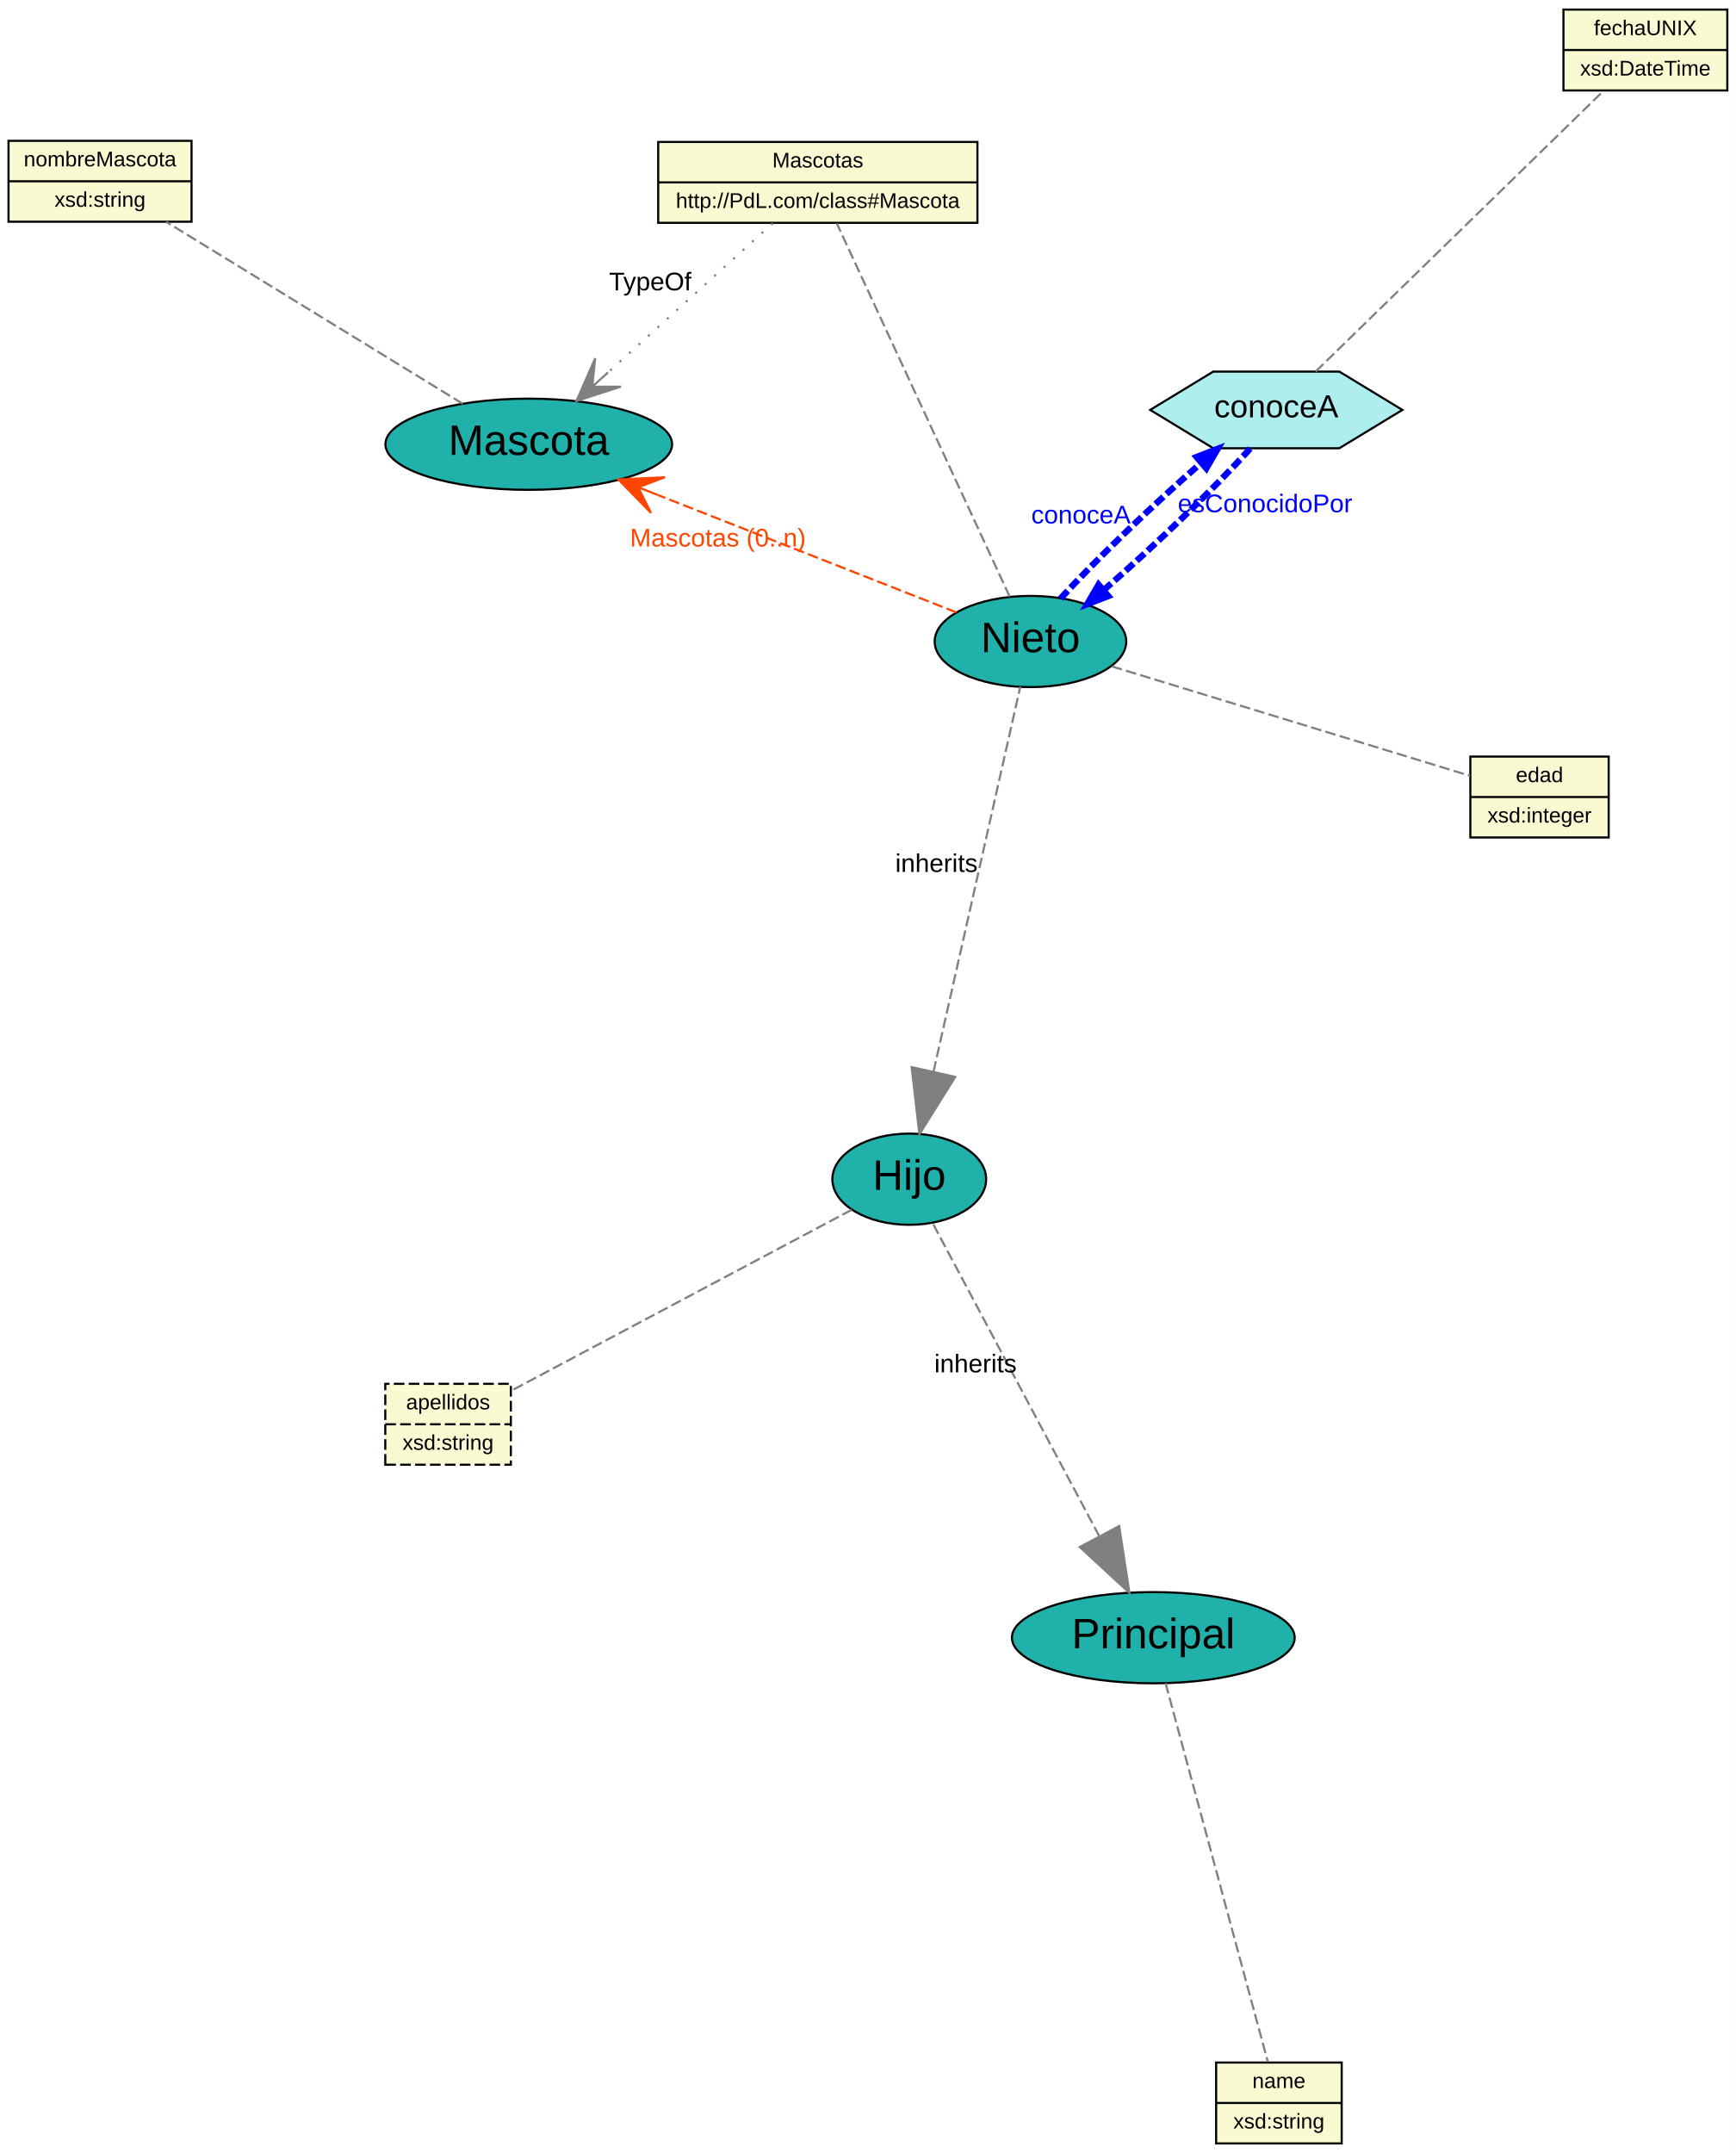
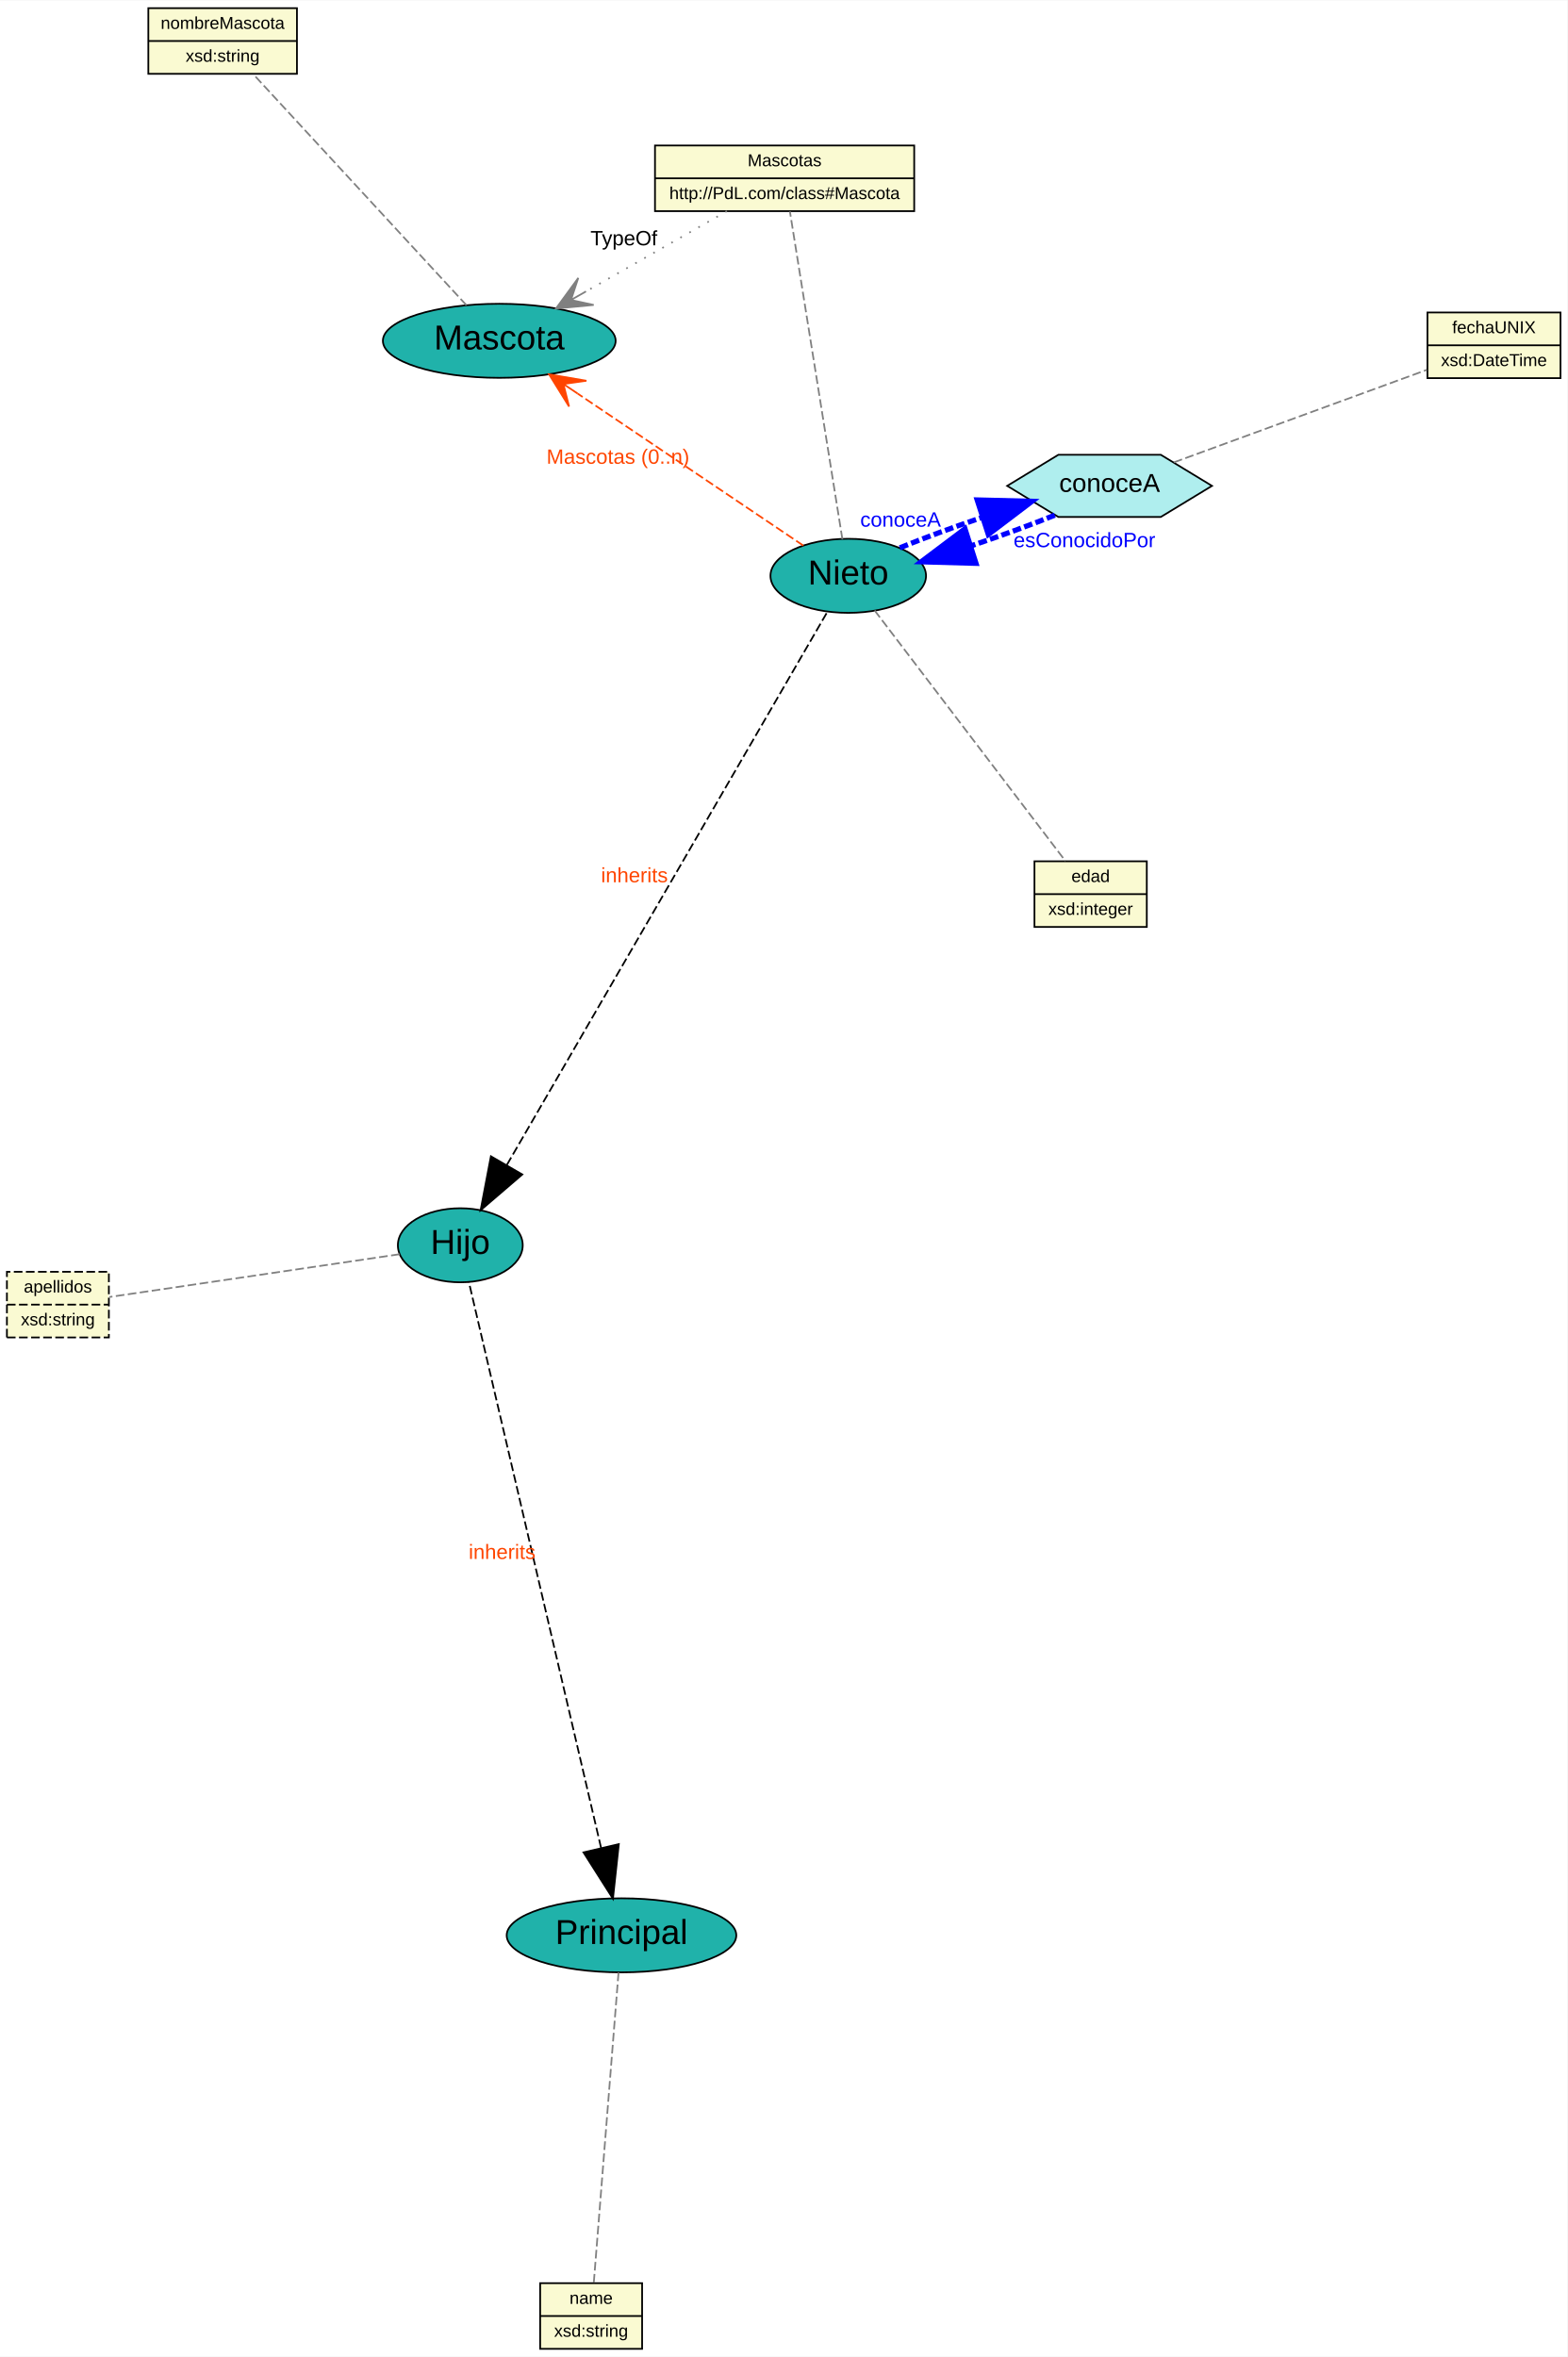
- <svg xmlns="http://www.w3.org/2000/svg" width="816pt" height="1012pt" viewBox="0.00 0.00 815.65 1011.56">
-   <g id="graph0" class="graph" transform="scale(1 1) rotate(0) translate(458.261 386.569)">
-     <polygon fill="white" stroke="none" points="-458.261,624.988 -458.261,-386.569 357.387,-386.569 357.387,624.988 -458.261,624.988" />
+ <svg xmlns="http://www.w3.org/2000/svg" width="907pt" height="1364pt" viewBox="0.00 0.00 907.04 1363.61">
+   <g id="graph0" class="graph" transform="scale(1 1) rotate(0) translate(409.274 508.133)">
+     <polygon fill="white" stroke="none" points="-409.274,855.478 -409.274,-508.133 497.762,-508.133 497.762,855.478 -409.274,855.478" />
    <g id="node1" class="node">
-       <polygon fill="lightgoldenrodyellow" stroke="black" stroke-dasharray="5,2" points="-277.222,301.606 -277.222,263.606 -218.222,263.606 -218.222,301.606 -277.222,301.606" />
-       <text text-anchor="middle" x="-247.722" y="275.606" font-family="Arial" font-size="10.00">apellidos</text>
-       <polyline fill="none" stroke="black" stroke-dasharray="5,2" points="-277.222,282.606 -218.222,282.606 " />
-       <text text-anchor="middle" x="-247.722" y="294.606" font-family="Arial" font-size="10.00">xsd:string</text>
+       <polygon fill="lightgoldenrodyellow" stroke="black" stroke-dasharray="5,2" points="-405.274,265.66 -405.274,227.66 -346.274,227.66 -346.274,265.66 -405.274,265.66" />
+       <text text-anchor="middle" x="-375.774" y="239.66" font-family="Arial" font-size="10.00">apellidos</text>
+       <polyline fill="none" stroke="black" stroke-dasharray="5,2" points="-405.274,246.66 -346.274,246.66 " />
+       <text text-anchor="middle" x="-375.774" y="258.66" font-family="Arial" font-size="10.00">xsd:string</text>
    </g>
    <g id="node2" class="node">
-       <polygon fill="lightgoldenrodyellow" stroke="black" points="-454.261,-282.404 -454.261,-320.404 -368.261,-320.404 -368.261,-282.404 -454.261,-282.404" />
-       <text text-anchor="middle" x="-411.261" y="-308.404" font-family="Arial" font-size="10.00">nombreMascota</text>
-       <polyline fill="none" stroke="black" points="-454.261,-301.404 -368.261,-301.404 " />
-       <text text-anchor="middle" x="-411.261" y="-289.404" font-family="Arial" font-size="10.00">xsd:string</text>
+       <polygon fill="lightgoldenrodyellow" stroke="black" points="-323.434,-465.633 -323.434,-503.633 -237.434,-503.633 -237.434,-465.633 -323.434,-465.633" />
+       <text text-anchor="middle" x="-280.434" y="-491.633" font-family="Arial" font-size="10.00">nombreMascota</text>
+       <polyline fill="none" stroke="black" points="-323.434,-484.633 -237.434,-484.633 " />
+       <text text-anchor="middle" x="-280.434" y="-472.633" font-family="Arial" font-size="10.00">xsd:string</text>
    </g>
    <g id="node3" class="node">
-       <polygon fill="lightgoldenrodyellow" stroke="black" points="-148.981,-281.877 -148.981,-319.877 1.019,-319.877 1.019,-281.877 -148.981,-281.877" />
-       <text text-anchor="middle" x="-73.981" y="-307.877" font-family="Arial" font-size="10.00">Mascotas</text>
-       <polyline fill="none" stroke="black" points="-148.981,-300.877 1.019,-300.877 " />
-       <text text-anchor="middle" x="-73.981" y="-288.877" font-family="Arial" font-size="10.00">http://PdL.com/class#Mascota</text>
+       <polygon fill="lightgoldenrodyellow" stroke="black" points="-30.24,-386.16 -30.24,-424.16 119.76,-424.16 119.76,-386.16 -30.24,-386.16" />
+       <text text-anchor="middle" x="44.76" y="-412.16" font-family="Arial" font-size="10.00">Mascotas</text>
+       <polyline fill="none" stroke="black" points="-30.24,-405.16 119.76,-405.16 " />
+       <text text-anchor="middle" x="44.76" y="-393.16" font-family="Arial" font-size="10.00">http://PdL.com/class#Mascota</text>
    </g>
    <g id="node9" class="node">
-       <ellipse fill="lightseagreen" stroke="black" cx="-209.805" cy="-177.849" rx="67.351" ry="21.429" />
-       <text text-anchor="middle" x="-209.805" y="-172.849" font-family="Arial" font-size="20.00">Mascota</text>
+       <ellipse fill="lightseagreen" stroke="black" cx="-120.356" cy="-311.122" rx="67.351" ry="21.429" />
+       <text text-anchor="middle" x="-120.356" y="-306.122" font-family="Arial" font-size="20.00">Mascota</text>
    </g>
    <g id="edge7" class="edge">
-       <path fill="none" stroke="grey" stroke-dasharray="1,5" d="M-95.204,-281.654C-115.768,-263.027 -147.403,-234.372 -172.23,-211.884" />
-       <polygon fill="grey" stroke="grey" points="-187.376,-198.164 -166.511,-204.921 -179.965,-204.878 -172.553,-211.591 -172.553,-211.591 -172.553,-211.591 -179.965,-204.878 -178.595,-218.261 -187.376,-198.164 -187.376,-198.164" />
-       <text text-anchor="middle" x="-152.717" y="-250.169" font-family="Arial" font-size="12.00">TypeOf</text>
+       <path fill="none" stroke="grey" stroke-dasharray="1,5" d="M11.346,-386.13C-11.97,-372.851 -43.508,-354.889 -69.877,-339.871" />
+       <polygon fill="grey" stroke="grey" points="-87.555,-329.803 -65.722,-331.88 -78.866,-334.752 -70.176,-339.701 -70.176,-339.701 -70.176,-339.701 -78.866,-334.752 -74.63,-347.521 -87.555,-329.803 -87.555,-329.803" />
+       <text text-anchor="middle" x="-48.265" y="-366.401" font-family="Arial" font-size="12.00">TypeOf</text>
    </g>
    <g id="node4" class="node">
-       <polygon fill="lightgoldenrodyellow" stroke="black" points="113.186,620.488 113.186,582.488 172.186,582.488 172.186,620.488 113.186,620.488" />
-       <text text-anchor="middle" x="142.686" y="594.488" font-family="Arial" font-size="10.00">name</text>
-       <polyline fill="none" stroke="black" points="113.186,601.488 172.186,601.488 " />
-       <text text-anchor="middle" x="142.686" y="613.488" font-family="Arial" font-size="10.00">xsd:string</text>
+       <polygon fill="lightgoldenrodyellow" stroke="black" points="-96.693,850.978 -96.693,812.978 -37.693,812.978 -37.693,850.978 -96.693,850.978" />
+       <text text-anchor="middle" x="-67.193" y="824.978" font-family="Arial" font-size="10.00">name</text>
+       <polyline fill="none" stroke="black" points="-96.693,831.978 -37.693,831.978 " />
+       <text text-anchor="middle" x="-67.193" y="843.978" font-family="Arial" font-size="10.00">xsd:string</text>
    </g>
    <g id="node5" class="node">
-       <polygon fill="lightgoldenrodyellow" stroke="black" points="232.644,6.902 232.644,-31.098 297.644,-31.098 297.644,6.902 232.644,6.902" />
-       <text text-anchor="middle" x="265.144" y="-19.098" font-family="Arial" font-size="10.00">edad</text>
-       <polyline fill="none" stroke="black" points="232.644,-12.098 297.644,-12.098 " />
-       <text text-anchor="middle" x="265.144" y="-0.098" font-family="Arial" font-size="10.00">xsd:integer</text>
+       <polygon fill="lightgoldenrodyellow" stroke="black" points="189.354,28.095 189.354,-9.905 254.354,-9.905 254.354,28.095 189.354,28.095" />
+       <text text-anchor="middle" x="221.854" y="2.095" font-family="Arial" font-size="10.00">edad</text>
+       <polyline fill="none" stroke="black" points="189.354,9.095 254.354,9.095 " />
+       <text text-anchor="middle" x="221.854" y="21.095" font-family="Arial" font-size="10.00">xsd:integer</text>
    </g>
    <g id="node6" class="node">
-       <polygon fill="lightgoldenrodyellow" stroke="black" points="276.387,-344.069 276.387,-382.069 353.387,-382.069 353.387,-344.069 276.387,-344.069" />
-       <text text-anchor="middle" x="314.887" y="-370.069" font-family="Arial" font-size="10.00">fechaUNIX</text>
-       <polyline fill="none" stroke="black" points="276.387,-363.069 353.387,-363.069 " />
-       <text text-anchor="middle" x="314.887" y="-351.069" font-family="Arial" font-size="10.00">xsd:DateTime</text>
+       <polygon fill="lightgoldenrodyellow" stroke="black" points="416.762,-289.522 416.762,-327.522 493.762,-327.522 493.762,-289.522 416.762,-289.522" />
+       <text text-anchor="middle" x="455.262" y="-315.522" font-family="Arial" font-size="10.00">fechaUNIX</text>
+       <polyline fill="none" stroke="black" points="416.762,-308.522 493.762,-308.522 " />
+       <text text-anchor="middle" x="455.262" y="-296.522" font-family="Arial" font-size="10.00">xsd:DateTime</text>
    </g>
    <g id="node7" class="node">
-       <ellipse fill="lightseagreen" stroke="black" cx="-31.008" cy="167.461" rx="36.125" ry="21.429" />
-       <text text-anchor="middle" x="-31.008" y="172.461" font-family="Arial" font-size="20.00">Hijo</text>
+       <ellipse fill="lightseagreen" stroke="black" cx="-142.909" cy="212.318" rx="36.125" ry="21.429" />
+       <text text-anchor="middle" x="-142.909" y="217.318" font-family="Arial" font-size="20.00">Hijo</text>
    </g>
    <g id="edge1" class="edge">
-       <path fill="none" stroke="grey" stroke-dasharray="5,2" d="M-58.017,181.812C-98.751,203.455 -175.629,244.302 -217.938,266.781" />
+       <path fill="none" stroke="grey" stroke-dasharray="5,2" d="M-178.023,217.497C-223.764,224.242 -302.946,235.919 -345.93,242.258" />
    </g>
    <g id="node10" class="node">
-       <ellipse fill="lightseagreen" stroke="black" cx="25.943" cy="-85.165" rx="45.011" ry="21.429" />
-       <text text-anchor="middle" x="25.943" y="-80.165" font-family="Arial" font-size="20.00">Nieto</text>
+       <ellipse fill="lightseagreen" stroke="black" cx="81.593" cy="-175.113" rx="45.011" ry="21.429" />
+       <text text-anchor="middle" x="81.593" y="-170.113" font-family="Arial" font-size="20.00">Nieto</text>
    </g>
    <g id="edge10" class="edge">
-       <path fill="none" stroke="grey" stroke-dasharray="5,2" d="M-19.616,116.929C-7.152,61.64 12.239,-24.378 21.159,-63.943" />
-       <polygon fill="grey" stroke="grey" points="-9.41,119.401 -26.251,146.357 -29.896,114.782 -9.41,119.401" />
-       <text text-anchor="middle" x="-18.229" y="23.093" font-family="Arial" font-size="12.00">inherits</text>
+       <path fill="none" stroke="black" stroke-dasharray="5,2" d="M-115.965,165.821C-66.953,81.238 34.938,-94.598 69.685,-154.562" />
+       <polygon fill="black" stroke="black" points="-107.029,171.341 -131.155,192.034 -125.198,160.812 -107.029,171.341" />
+       <text text-anchor="middle" x="-42.14" y="2.229" font-family="Arial" font-size="12.00" fill="orangered">inherits</text>
    </g>
    <g id="node8" class="node">
-       <ellipse fill="lightseagreen" stroke="black" cx="83.664" cy="382.884" rx="66.436" ry="21.429" />
-       <text text-anchor="middle" x="83.664" y="387.884" font-family="Arial" font-size="20.00">Principal</text>
+       <ellipse fill="lightseagreen" stroke="black" cx="-49.626" cy="611.672" rx="66.436" ry="21.429" />
+       <text text-anchor="middle" x="-49.626" y="616.672" font-family="Arial" font-size="20.00">Principal</text>
    </g>
    <g id="edge2" class="edge">
-       <path fill="none" stroke="grey" stroke-dasharray="5,2" d="M89.431,404.243C100.917,446.787 126.493,541.513 137.493,582.253" />
+       <path fill="none" stroke="grey" stroke-dasharray="5,2" d="M-51.342,633.197C-54.77,676.18 -62.412,772.019 -65.672,812.904" />
    </g>
    <g id="edge9" class="edge">
-       <path fill="none" stroke="grey" stroke-dasharray="5,2" d="M58.308,335.25C33.785,289.18 -2.214,221.554 -20.095,187.962" />
-       <polygon fill="grey" stroke="grey" points="67.632,330.42 72.46,361.836 49.095,340.288 67.632,330.42" />
-       <text text-anchor="middle" x="0.106" y="258.206" font-family="Arial" font-size="12.00">inherits</text>
+       <path fill="none" stroke="black" stroke-dasharray="5,2" d="M-61.446,561.067C-82.046,472.878 -123.69,294.597 -137.971,233.456" />
+       <polygon fill="black" stroke="black" points="-51.174,558.881 -54.575,590.483 -71.624,563.657 -51.174,558.881" />
+       <text text-anchor="middle" x="-118.709" y="393.862" font-family="Arial" font-size="12.00" fill="orangered">inherits</text>
    </g>
    <g id="edge3" class="edge">
-       <path fill="none" stroke="grey" stroke-dasharray="5,2" d="M-240.841,-196.884C-278.698,-220.102 -342.316,-259.12 -380.189,-282.348" />
+       <path fill="none" stroke="grey" stroke-dasharray="5,2" d="M-139.348,-331.707C-170.57,-365.55 -232.307,-432.467 -262.693,-465.402" />
    </g>
    <g id="edge5" class="edge">
-       <path fill="none" stroke="grey" stroke-dasharray="5,2" d="M16.18,-106.241C-3.218,-148.116 -46.348,-241.224 -65.047,-281.591" />
+       <path fill="none" stroke="grey" stroke-dasharray="5,2" d="M78.194,-196.343C71.07,-240.836 54.671,-343.26 47.837,-385.942" />
    </g>
    <g id="edge4" class="edge">
-       <path fill="none" stroke="grey" stroke-dasharray="5,2" d="M64.109,-73.507C110.67,-59.284 188.589,-35.483 232.493,-22.071" />
+       <path fill="none" stroke="grey" stroke-dasharray="5,2" d="M96.871,-155.049C124.064,-119.335 180.511,-45.202 207.229,-10.112" />
    </g>
    <g id="edge8" class="edge">
-       <path fill="none" stroke="orangered" stroke-dasharray="5,2" d="M-8.843,-98.841C-45.661,-113.316 -104.484,-136.442 -148.997,-153.942" />
-       <polygon fill="orangered" stroke="orangered" points="-167.7,-161.295 -152.38,-145.602 -158.394,-157.637 -149.087,-153.978 -149.087,-153.978 -149.087,-153.978 -158.394,-157.637 -145.794,-162.354 -167.7,-161.295 -167.7,-161.295" />
-       <text text-anchor="middle" x="-120.92" y="-129.792" font-family="Arial" font-size="12.00" fill="orangered">Mascotas (0..n) </text>
+       <path fill="none" stroke="orangered" stroke-dasharray="5,2" d="M55.605,-192.616C22.662,-214.802 -34.676,-253.418 -74.924,-280.524" />
+       <polygon fill="orangered" stroke="orangered" points="-91.535,-291.711 -79.973,-273.074 -83.24,-286.125 -74.946,-280.539 -74.946,-280.539 -74.946,-280.539 -83.24,-286.125 -69.918,-288.004 -91.535,-291.711 -91.535,-291.711" />
+       <text text-anchor="middle" x="-51.659" y="-239.97" font-family="Arial" font-size="12.00" fill="orangered">Mascotas (0..n) </text>
    </g>
    <g id="node11" class="node">
-       <polygon fill="paleturquoise" stroke="black" points="200.705,-193.977 171.079,-211.977 111.826,-211.977 82.2,-193.977 111.826,-175.977 171.079,-175.977 200.705,-193.977" />
-       <text text-anchor="middle" x="141.453" y="-190.477" font-family="Arial" font-size="15.00">conoceA</text>
+       <polygon fill="paleturquoise" stroke="black" points="292.076,-227.172 262.449,-245.172 203.197,-245.172 173.57,-227.172 203.197,-209.172 262.449,-209.172 292.076,-227.172" />
+       <text text-anchor="middle" x="232.823" y="-223.672" font-family="Arial" font-size="15.00">conoceA</text>
    </g>
    <g id="edge11" class="edge">
-       <path fill="none" stroke="blue" stroke-width="3" stroke-dasharray="5,2" d="M40.051,-105.338C56.483,-123.413 84.003,-149.819 106.269,-169.161" />
-       <polygon fill="blue" stroke="blue" stroke-width="3" points="104.023,-171.845 113.898,-175.682 108.571,-166.524 104.023,-171.845" />
-       <text text-anchor="middle" x="49.66" y="-140.649" font-family="Arial" font-size="12.00" fill="blue">conoceA</text>
+       <path fill="none" stroke="blue" stroke-width="3" stroke-dasharray="5,2" d="M111.469,-191.335C125.285,-196.966 142.36,-203.241 159.296,-208.99" />
+       <polygon fill="blue" stroke="blue" stroke-width="3" points="156.197,-219.023 187.972,-218.239 162.643,-199.037 156.197,-219.023" />
+       <text text-anchor="middle" x="111.882" y="-203.563" font-family="Arial" font-size="12.00" fill="blue">conoceA</text>
    </g>
    <g id="edge6" class="edge">
-       <path fill="none" stroke="grey" stroke-dasharray="5,2" d="M160.013,-212.073C192.958,-244.192 261.356,-310.878 295.135,-343.811" />
+       <path fill="none" stroke="grey" stroke-dasharray="5,2" d="M270.054,-240.789C310.62,-255.624 375.22,-279.25 416.412,-294.315" />
    </g>
    <g id="edge12" class="edge">
-       <path fill="none" stroke="blue" stroke-width="3" stroke-dasharray="5,2" d="M129.158,-175.817C112.789,-157.499 83.482,-129.331 60.226,-109.201" />
-       <polygon fill="blue" stroke="blue" stroke-width="3" points="62.483,-106.525 52.599,-102.708 57.945,-111.855 62.483,-106.525" />
-       <text text-anchor="middle" x="136.192" y="-145.909" font-family="Arial" font-size="12.00" fill="blue">esConocidoPor</text>
+       <path fill="none" stroke="blue" stroke-width="3" stroke-dasharray="5,2" d="M201.122,-210.21C186.898,-204.474 169.507,-198.133 152.441,-192.39" />
+       <polygon fill="blue" stroke="blue" stroke-width="3" points="155.515,-182.349 123.743,-183.232 149.131,-202.355 155.515,-182.349" />
+       <text text-anchor="middle" x="218.281" y="-191.7" font-family="Arial" font-size="12.00" fill="blue">esConocidoPor</text>
    </g>
  </g>
</svg>
